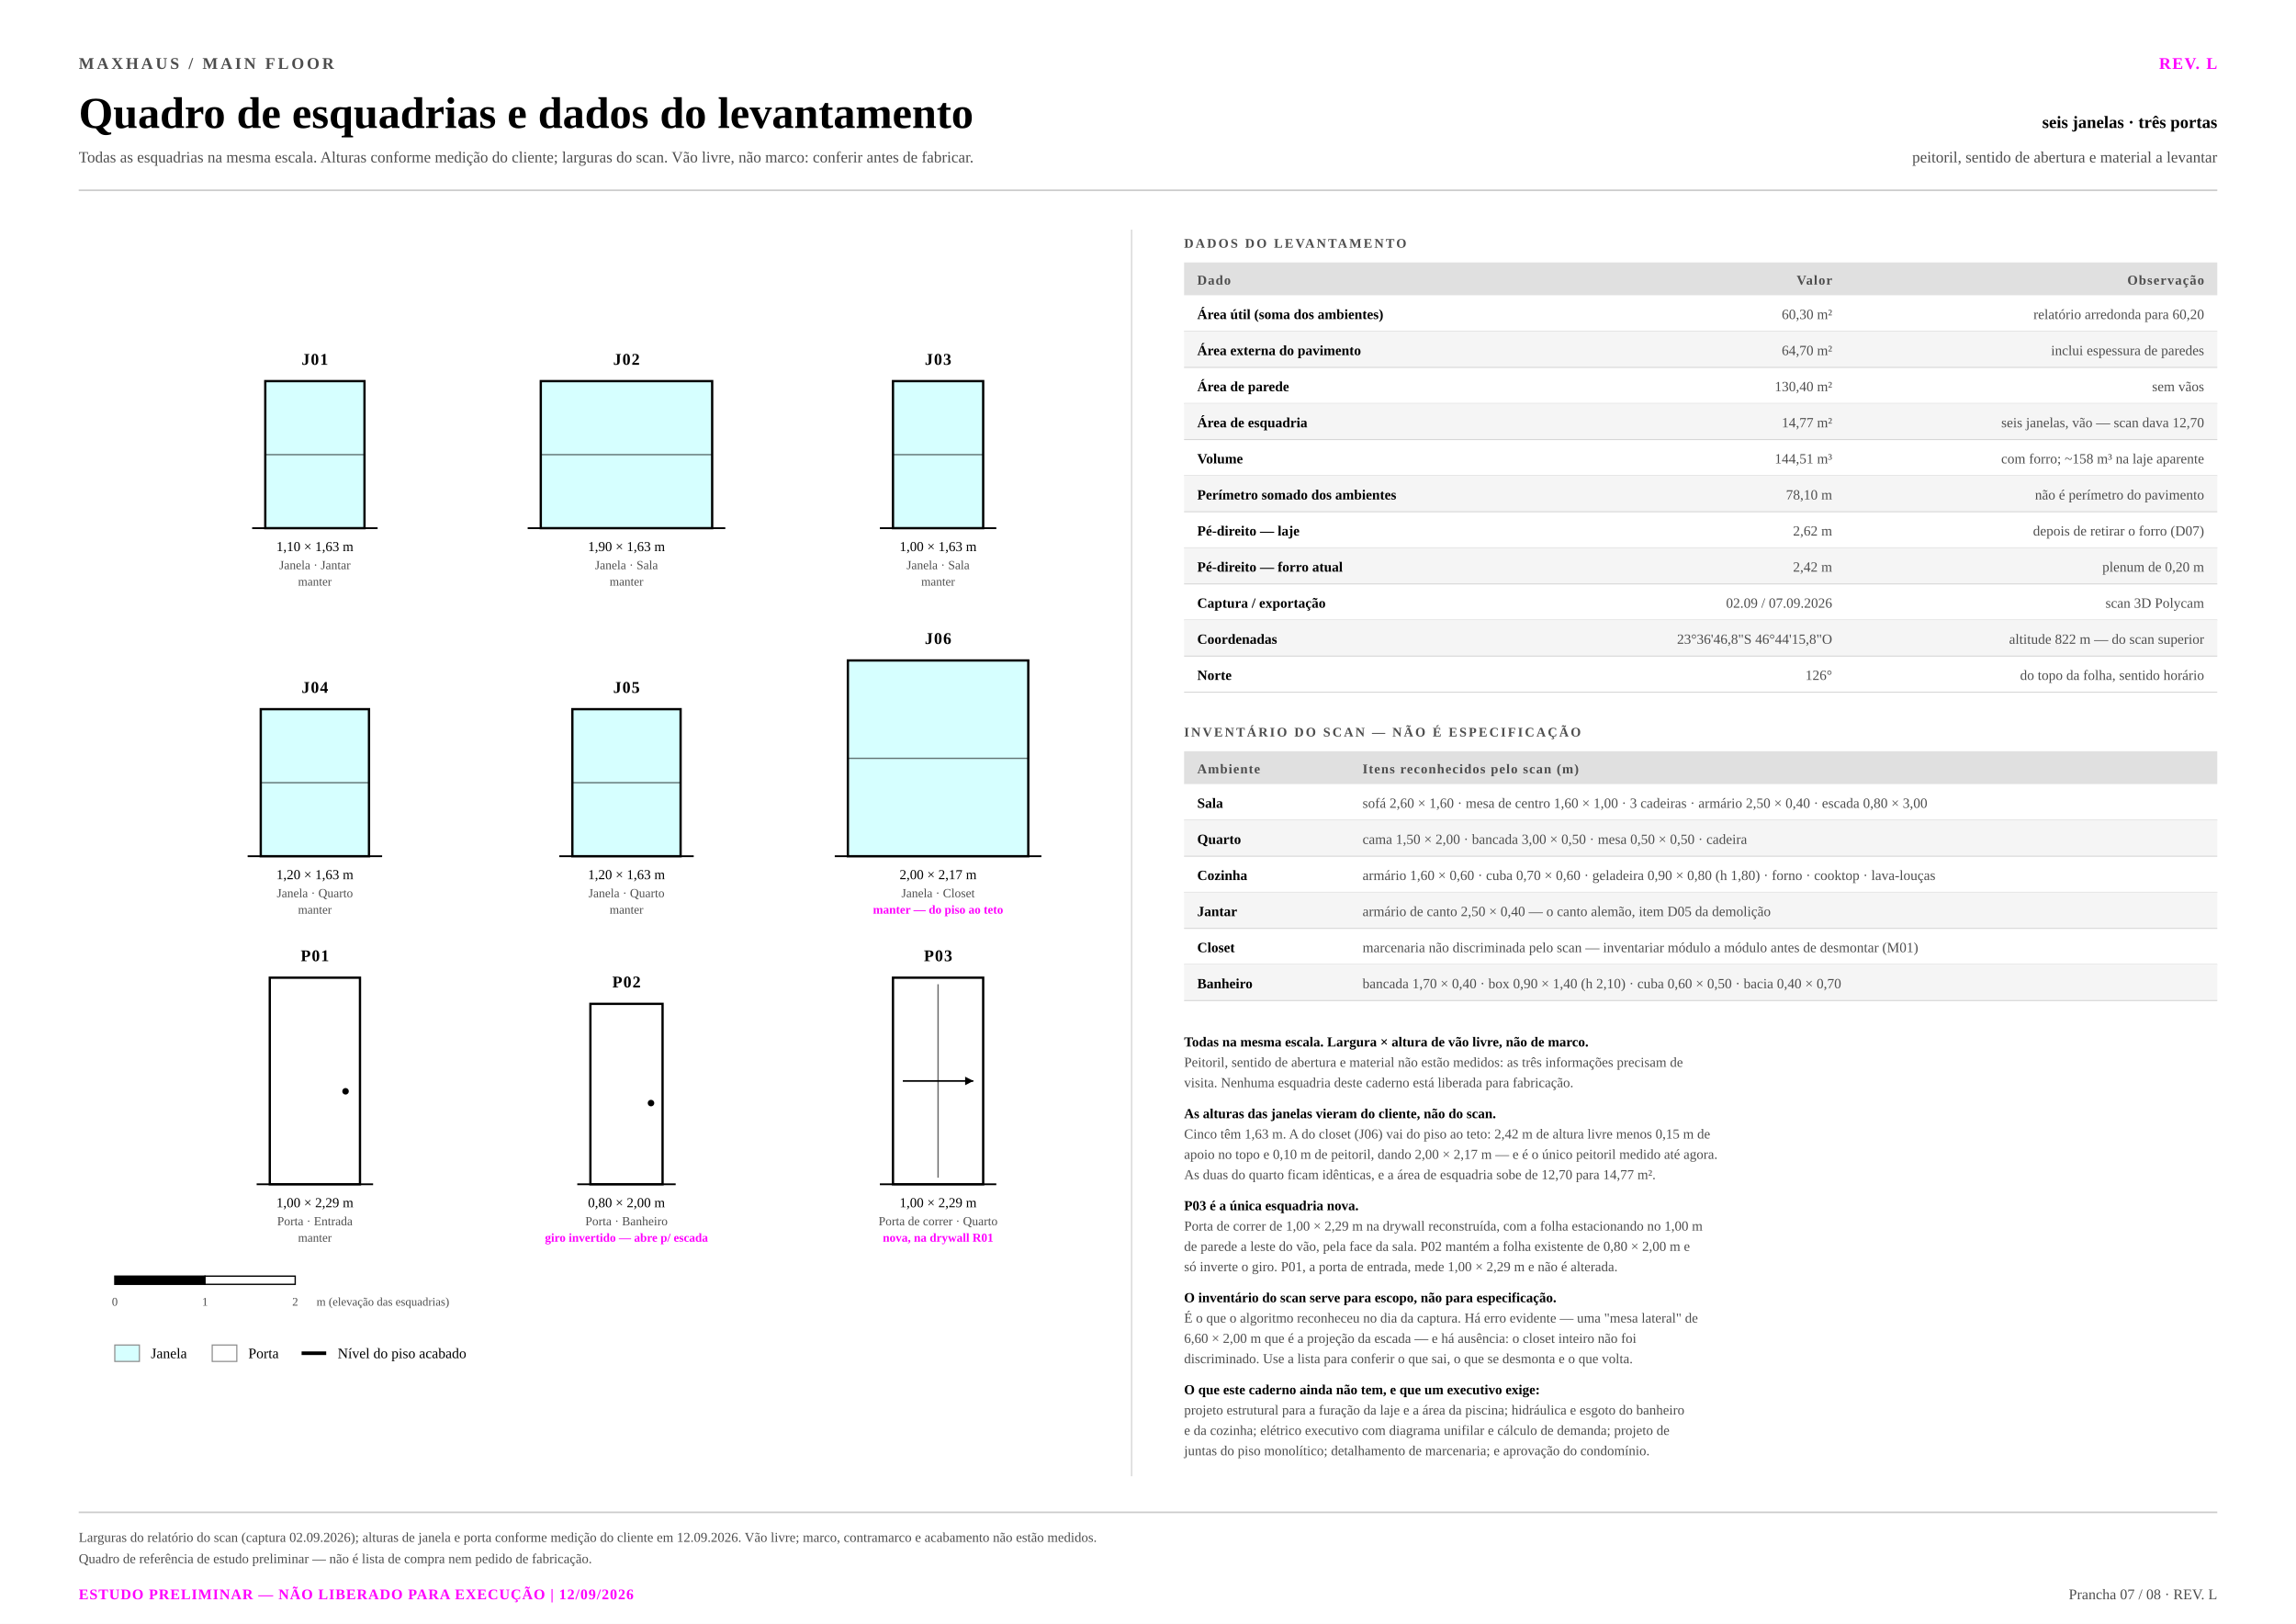
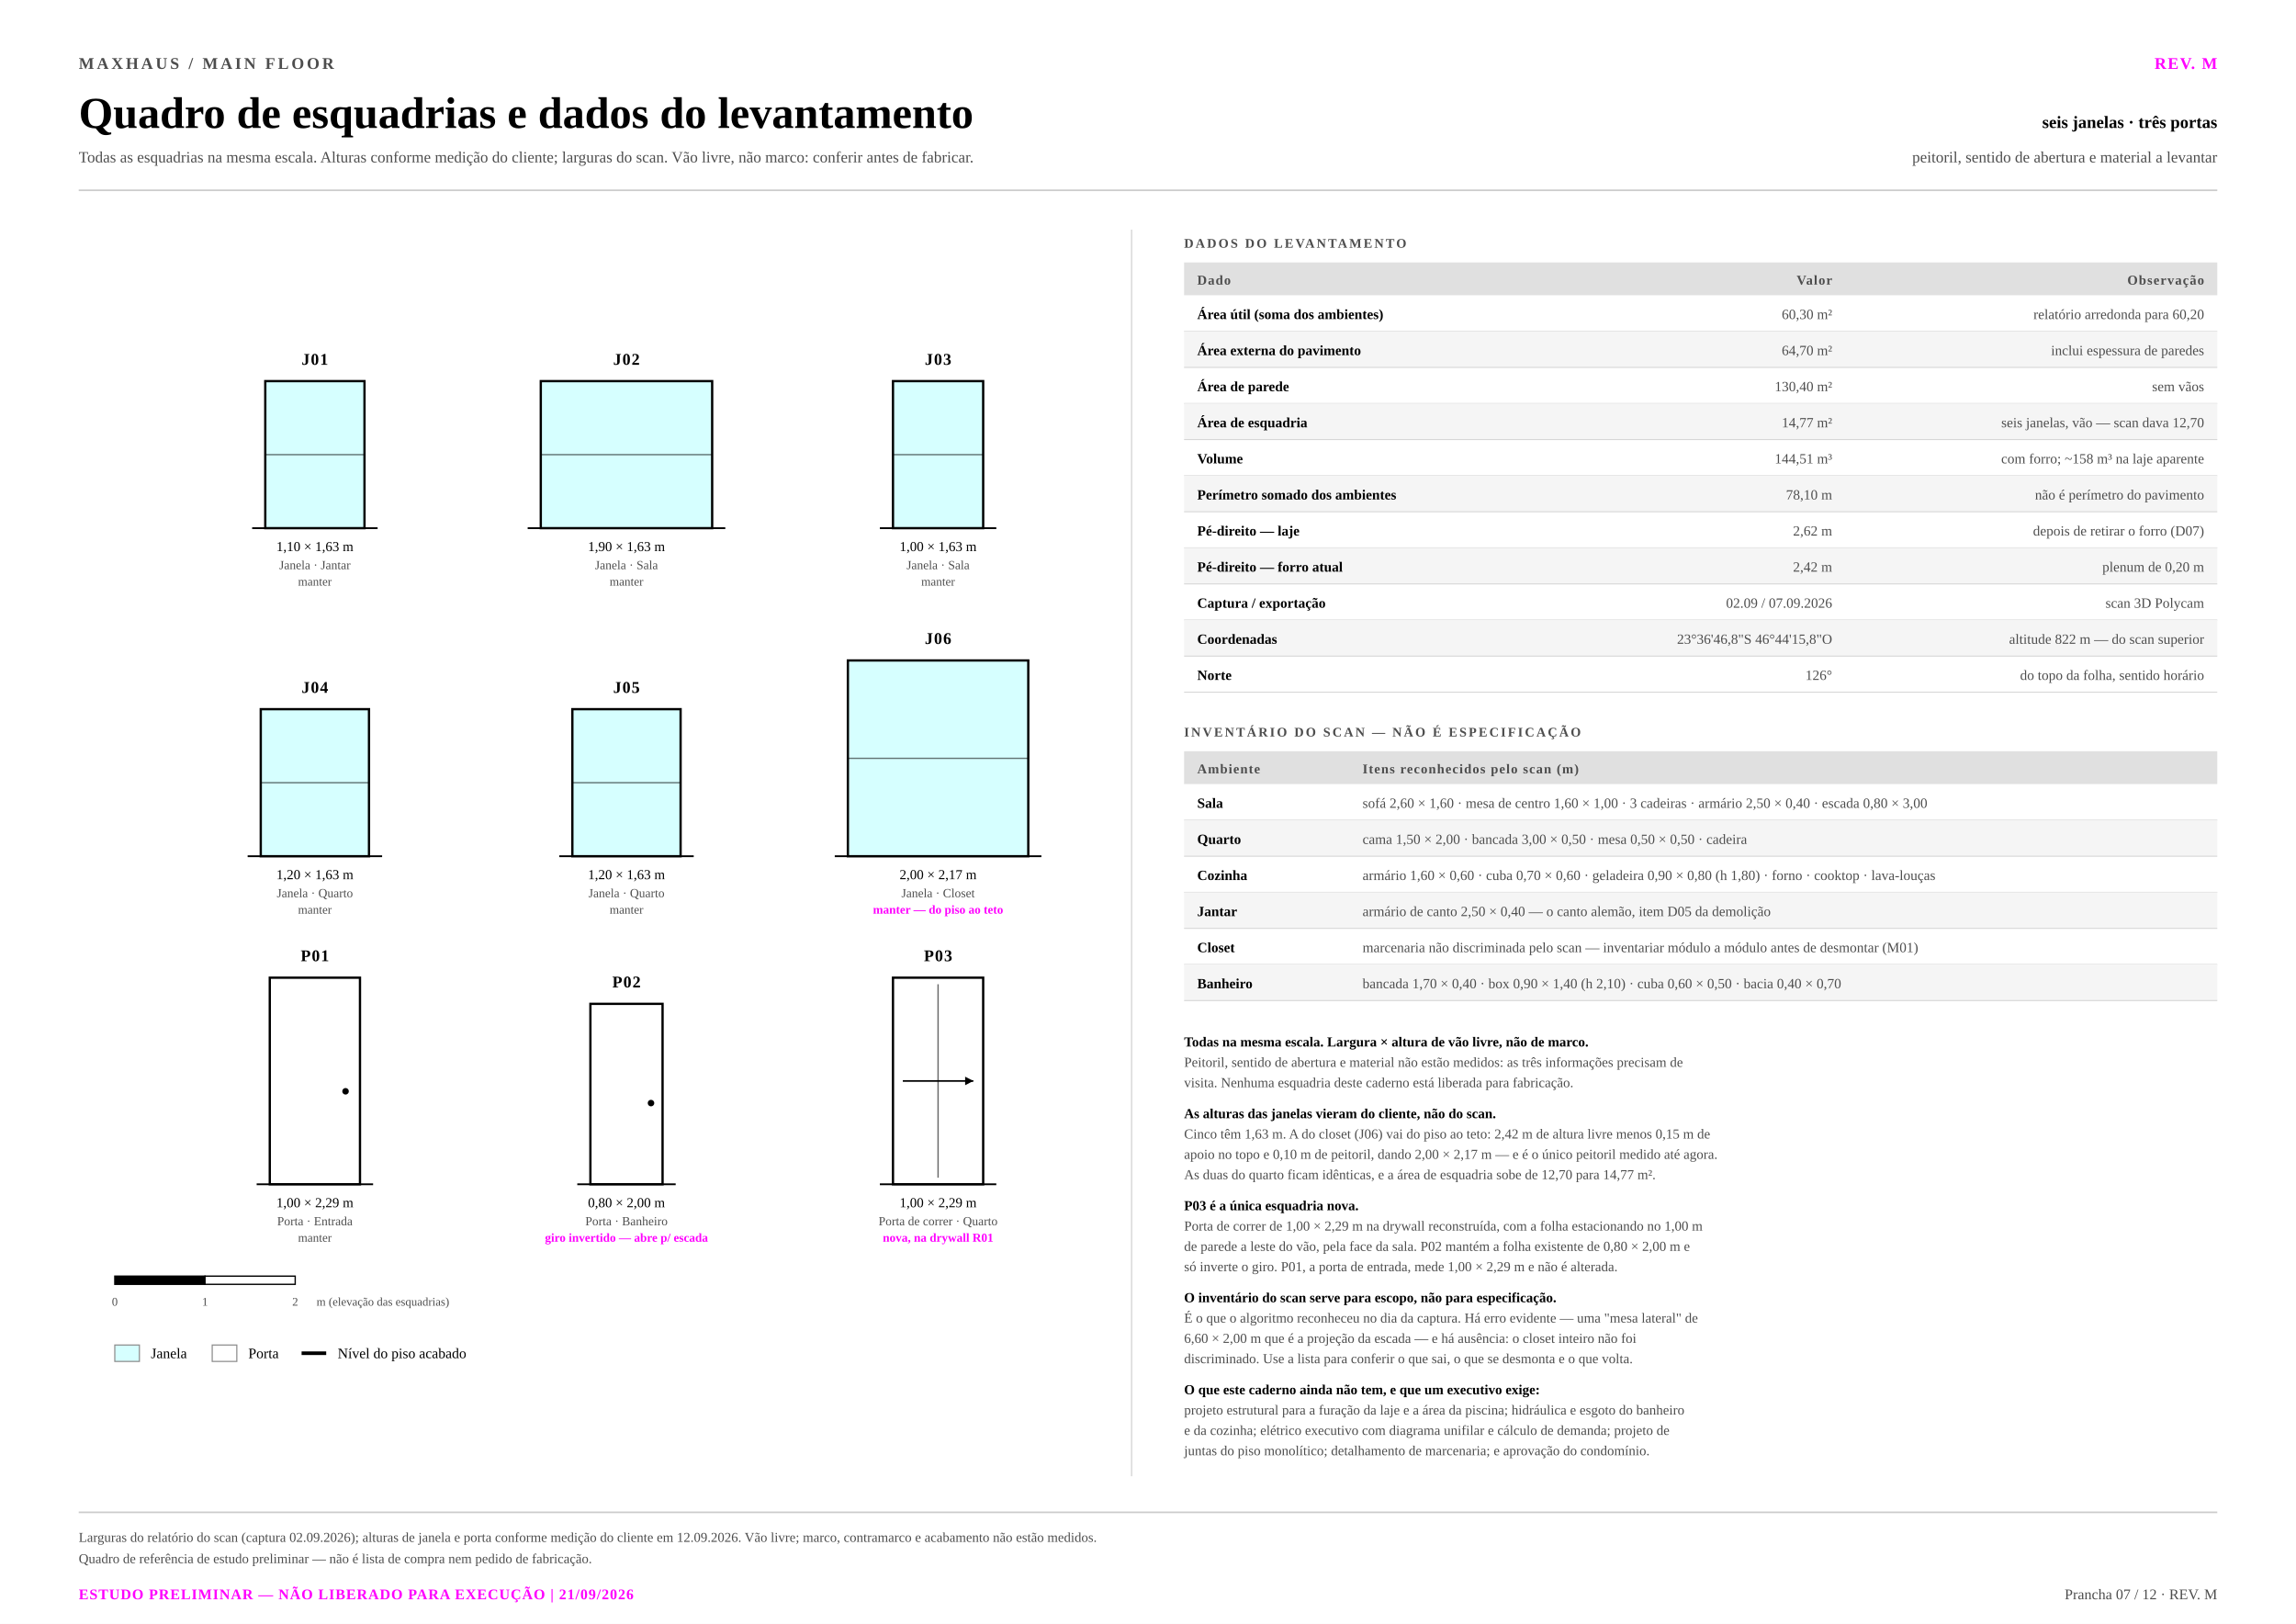
<svg xmlns="http://www.w3.org/2000/svg" viewBox="0 0 1400 990" width="1400" height="990">
  <rect x="0.00" y="0.00" width="1400.00" height="990.00" fill="#ffffff" />
  <text x="48.0" y="42.0" font-family="'Tiempos Text', 'Source Serif 4', Georgia, 'Times New Roman', Times, serif" font-size="10.0" fill="#4d4d4d" font-weight="bold" text-anchor="start" letter-spacing="1.60">MAXHAUS / MAIN FLOOR</text>
  <text x="48.0" y="78.0" font-family="'Tiempos Text', 'Source Serif 4', Georgia, 'Times New Roman', Times, serif" font-size="27.0" fill="#000000" font-weight="bold" text-anchor="start">Quadro de esquadrias e dados do levantamento</text>
  <text x="48.0" y="99.0" font-family="'Tiempos Text', 'Source Serif 4', Georgia, 'Times New Roman', Times, serif" font-size="9.6" fill="#4d4d4d" font-weight="normal" text-anchor="start">Todas as esquadrias na mesma escala. Alturas conforme medição do cliente; larguras do scan. Vão livre, não marco: conferir antes de fabricar.</text>
-   <text x="1352.0" y="42.0" font-family="'Tiempos Text', 'Source Serif 4', Georgia, 'Times New Roman', Times, serif" font-size="10.0" fill="#ff00ff" font-weight="bold" text-anchor="end" letter-spacing="0.80">REV. L</text>
+   <text x="1352.0" y="42.0" font-family="'Tiempos Text', 'Source Serif 4', Georgia, 'Times New Roman', Times, serif" font-size="10.0" fill="#ff00ff" font-weight="bold" text-anchor="end" letter-spacing="0.80">REV. M</text>
  <text x="1352.0" y="78.0" font-family="'Tiempos Text', 'Source Serif 4', Georgia, 'Times New Roman', Times, serif" font-size="10.5" fill="#000000" font-weight="bold" text-anchor="end">seis janelas · três portas</text>
  <text x="1352.0" y="99.0" font-family="'Tiempos Text', 'Source Serif 4', Georgia, 'Times New Roman', Times, serif" font-size="9.6" fill="#4d4d4d" font-weight="normal" text-anchor="end">peitoril, sentido de abertura e material a levantar</text>
  <line x1="48.00" y1="116.00" x2="1352.00" y2="116.00" stroke="#cccccc" stroke-width="1.00" />
  <rect x="161.75" y="232.35" width="60.50" height="89.65" fill="#d6ffff" stroke="#000000" stroke-width="1.40" />
  <line x1="161.75" y1="277.18" x2="222.25" y2="277.18" stroke="#000000" stroke-width="0.80" opacity="0.55" />
  <line x1="153.75" y1="322.00" x2="230.25" y2="322.00" stroke="#000000" stroke-width="1.10" />
  <text x="192.0" y="222.4" font-family="'Tiempos Text', 'Source Serif 4', Georgia, 'Times New Roman', Times, serif" font-size="10.0" fill="#000000" font-weight="bold" text-anchor="middle" letter-spacing="0.60">J01</text>
  <text x="192.0" y="336.0" font-family="'Tiempos Text', 'Source Serif 4', Georgia, 'Times New Roman', Times, serif" font-size="8.4" fill="#000000" font-weight="normal" text-anchor="middle">1,10 × 1,63 m</text>
  <text x="192.0" y="347.0" font-family="'Tiempos Text', 'Source Serif 4', Georgia, 'Times New Roman', Times, serif" font-size="7.6" fill="#4d4d4d" font-weight="normal" text-anchor="middle">Janela · Jantar</text>
  <text x="192.0" y="357.0" font-family="'Tiempos Text', 'Source Serif 4', Georgia, 'Times New Roman', Times, serif" font-size="7.4" fill="#4d4d4d" font-weight="normal" text-anchor="middle">manter</text>
  <rect x="329.75" y="232.35" width="104.50" height="89.65" fill="#d6ffff" stroke="#000000" stroke-width="1.40" />
  <line x1="329.75" y1="277.18" x2="434.25" y2="277.18" stroke="#000000" stroke-width="0.80" opacity="0.55" />
  <line x1="321.75" y1="322.00" x2="442.25" y2="322.00" stroke="#000000" stroke-width="1.10" />
  <text x="382.0" y="222.4" font-family="'Tiempos Text', 'Source Serif 4', Georgia, 'Times New Roman', Times, serif" font-size="10.0" fill="#000000" font-weight="bold" text-anchor="middle" letter-spacing="0.60">J02</text>
  <text x="382.0" y="336.0" font-family="'Tiempos Text', 'Source Serif 4', Georgia, 'Times New Roman', Times, serif" font-size="8.4" fill="#000000" font-weight="normal" text-anchor="middle">1,90 × 1,63 m</text>
  <text x="382.0" y="347.0" font-family="'Tiempos Text', 'Source Serif 4', Georgia, 'Times New Roman', Times, serif" font-size="7.6" fill="#4d4d4d" font-weight="normal" text-anchor="middle">Janela · Sala</text>
  <text x="382.0" y="357.0" font-family="'Tiempos Text', 'Source Serif 4', Georgia, 'Times New Roman', Times, serif" font-size="7.4" fill="#4d4d4d" font-weight="normal" text-anchor="middle">manter</text>
  <rect x="544.50" y="232.35" width="55.00" height="89.65" fill="#d6ffff" stroke="#000000" stroke-width="1.40" />
  <line x1="544.50" y1="277.18" x2="599.50" y2="277.18" stroke="#000000" stroke-width="0.80" opacity="0.55" />
  <line x1="536.50" y1="322.00" x2="607.50" y2="322.00" stroke="#000000" stroke-width="1.10" />
  <text x="572.0" y="222.4" font-family="'Tiempos Text', 'Source Serif 4', Georgia, 'Times New Roman', Times, serif" font-size="10.0" fill="#000000" font-weight="bold" text-anchor="middle" letter-spacing="0.60">J03</text>
  <text x="572.0" y="336.0" font-family="'Tiempos Text', 'Source Serif 4', Georgia, 'Times New Roman', Times, serif" font-size="8.4" fill="#000000" font-weight="normal" text-anchor="middle">1,00 × 1,63 m</text>
  <text x="572.0" y="347.0" font-family="'Tiempos Text', 'Source Serif 4', Georgia, 'Times New Roman', Times, serif" font-size="7.6" fill="#4d4d4d" font-weight="normal" text-anchor="middle">Janela · Sala</text>
  <text x="572.0" y="357.0" font-family="'Tiempos Text', 'Source Serif 4', Georgia, 'Times New Roman', Times, serif" font-size="7.4" fill="#4d4d4d" font-weight="normal" text-anchor="middle">manter</text>
  <rect x="159.00" y="432.35" width="66.00" height="89.65" fill="#d6ffff" stroke="#000000" stroke-width="1.40" />
  <line x1="159.00" y1="477.18" x2="225.00" y2="477.18" stroke="#000000" stroke-width="0.80" opacity="0.55" />
  <line x1="151.00" y1="522.00" x2="233.00" y2="522.00" stroke="#000000" stroke-width="1.10" />
  <text x="192.0" y="422.4" font-family="'Tiempos Text', 'Source Serif 4', Georgia, 'Times New Roman', Times, serif" font-size="10.0" fill="#000000" font-weight="bold" text-anchor="middle" letter-spacing="0.60">J04</text>
  <text x="192.0" y="536.0" font-family="'Tiempos Text', 'Source Serif 4', Georgia, 'Times New Roman', Times, serif" font-size="8.4" fill="#000000" font-weight="normal" text-anchor="middle">1,20 × 1,63 m</text>
  <text x="192.0" y="547.0" font-family="'Tiempos Text', 'Source Serif 4', Georgia, 'Times New Roman', Times, serif" font-size="7.6" fill="#4d4d4d" font-weight="normal" text-anchor="middle">Janela · Quarto</text>
  <text x="192.0" y="557.0" font-family="'Tiempos Text', 'Source Serif 4', Georgia, 'Times New Roman', Times, serif" font-size="7.4" fill="#4d4d4d" font-weight="normal" text-anchor="middle">manter</text>
  <rect x="349.00" y="432.35" width="66.00" height="89.65" fill="#d6ffff" stroke="#000000" stroke-width="1.40" />
  <line x1="349.00" y1="477.18" x2="415.00" y2="477.18" stroke="#000000" stroke-width="0.80" opacity="0.55" />
  <line x1="341.00" y1="522.00" x2="423.00" y2="522.00" stroke="#000000" stroke-width="1.10" />
  <text x="382.0" y="422.4" font-family="'Tiempos Text', 'Source Serif 4', Georgia, 'Times New Roman', Times, serif" font-size="10.0" fill="#000000" font-weight="bold" text-anchor="middle" letter-spacing="0.60">J05</text>
  <text x="382.0" y="536.0" font-family="'Tiempos Text', 'Source Serif 4', Georgia, 'Times New Roman', Times, serif" font-size="8.4" fill="#000000" font-weight="normal" text-anchor="middle">1,20 × 1,63 m</text>
  <text x="382.0" y="547.0" font-family="'Tiempos Text', 'Source Serif 4', Georgia, 'Times New Roman', Times, serif" font-size="7.6" fill="#4d4d4d" font-weight="normal" text-anchor="middle">Janela · Quarto</text>
  <text x="382.0" y="557.0" font-family="'Tiempos Text', 'Source Serif 4', Georgia, 'Times New Roman', Times, serif" font-size="7.4" fill="#4d4d4d" font-weight="normal" text-anchor="middle">manter</text>
  <rect x="517.00" y="402.65" width="110.00" height="119.35" fill="#d6ffff" stroke="#000000" stroke-width="1.40" />
  <line x1="517.00" y1="462.32" x2="627.00" y2="462.32" stroke="#000000" stroke-width="0.80" opacity="0.55" />
  <line x1="509.00" y1="522.00" x2="635.00" y2="522.00" stroke="#000000" stroke-width="1.10" />
  <text x="572.0" y="392.6" font-family="'Tiempos Text', 'Source Serif 4', Georgia, 'Times New Roman', Times, serif" font-size="10.0" fill="#000000" font-weight="bold" text-anchor="middle" letter-spacing="0.60">J06</text>
  <text x="572.0" y="536.0" font-family="'Tiempos Text', 'Source Serif 4', Georgia, 'Times New Roman', Times, serif" font-size="8.4" fill="#000000" font-weight="normal" text-anchor="middle">2,00 × 2,17 m</text>
  <text x="572.0" y="547.0" font-family="'Tiempos Text', 'Source Serif 4', Georgia, 'Times New Roman', Times, serif" font-size="7.6" fill="#4d4d4d" font-weight="normal" text-anchor="middle">Janela · Closet</text>
  <text x="572.0" y="557.0" font-family="'Tiempos Text', 'Source Serif 4', Georgia, 'Times New Roman', Times, serif" font-size="7.4" fill="#ff00ff" font-weight="bold" text-anchor="middle">manter — do piso ao teto</text>
  <rect x="164.50" y="596.05" width="55.00" height="125.95" fill="#ffffff" stroke="#000000" stroke-width="1.40" />
  <line x1="209.60" y1="665.32" x2="209.60" y2="665.32" stroke="#000000" stroke-width="1.00" />
  <circle cx="210.70" cy="665.32" r="2.00" fill="#000000" />
  <line x1="156.50" y1="722.00" x2="227.50" y2="722.00" stroke="#000000" stroke-width="1.10" />
  <text x="192.0" y="586.0" font-family="'Tiempos Text', 'Source Serif 4', Georgia, 'Times New Roman', Times, serif" font-size="10.0" fill="#000000" font-weight="bold" text-anchor="middle" letter-spacing="0.60">P01</text>
  <text x="192.0" y="736.0" font-family="'Tiempos Text', 'Source Serif 4', Georgia, 'Times New Roman', Times, serif" font-size="8.4" fill="#000000" font-weight="normal" text-anchor="middle">1,00 × 2,29 m</text>
  <text x="192.0" y="747.0" font-family="'Tiempos Text', 'Source Serif 4', Georgia, 'Times New Roman', Times, serif" font-size="7.6" fill="#4d4d4d" font-weight="normal" text-anchor="middle">Porta · Entrada</text>
  <text x="192.0" y="757.0" font-family="'Tiempos Text', 'Source Serif 4', Georgia, 'Times New Roman', Times, serif" font-size="7.4" fill="#4d4d4d" font-weight="normal" text-anchor="middle">manter</text>
  <rect x="360.00" y="612.00" width="44.00" height="110.00" fill="#ffffff" stroke="#000000" stroke-width="1.40" />
  <line x1="396.08" y1="672.50" x2="396.08" y2="672.50" stroke="#000000" stroke-width="1.00" />
  <circle cx="396.96" cy="672.50" r="2.00" fill="#000000" />
  <line x1="352.00" y1="722.00" x2="412.00" y2="722.00" stroke="#000000" stroke-width="1.10" />
  <text x="382.0" y="602.0" font-family="'Tiempos Text', 'Source Serif 4', Georgia, 'Times New Roman', Times, serif" font-size="10.0" fill="#000000" font-weight="bold" text-anchor="middle" letter-spacing="0.60">P02</text>
  <text x="382.0" y="736.0" font-family="'Tiempos Text', 'Source Serif 4', Georgia, 'Times New Roman', Times, serif" font-size="8.4" fill="#000000" font-weight="normal" text-anchor="middle">0,80 × 2,00 m</text>
  <text x="382.0" y="747.0" font-family="'Tiempos Text', 'Source Serif 4', Georgia, 'Times New Roman', Times, serif" font-size="7.6" fill="#4d4d4d" font-weight="normal" text-anchor="middle">Porta · Banheiro</text>
  <text x="382.0" y="757.0" font-family="'Tiempos Text', 'Source Serif 4', Georgia, 'Times New Roman', Times, serif" font-size="7.4" fill="#ff00ff" font-weight="bold" text-anchor="middle">giro invertido — abre p/ escada</text>
  <rect x="544.50" y="596.05" width="55.00" height="125.95" fill="#ffffff" stroke="#000000" stroke-width="1.40" />
  <line x1="572.00" y1="600.05" x2="572.00" y2="718.00" stroke="#000000" stroke-width="0.80" opacity="0.60" />
  <line x1="550.50" y1="659.02" x2="593.50" y2="659.02" stroke="#000000" stroke-width="1.00" />
  <path d="M 593.5 659.0 L 588.5 656.4 L 588.5 661.6 Z" fill="#000000" />
  <line x1="536.50" y1="722.00" x2="607.50" y2="722.00" stroke="#000000" stroke-width="1.10" />
  <text x="572.0" y="586.0" font-family="'Tiempos Text', 'Source Serif 4', Georgia, 'Times New Roman', Times, serif" font-size="10.0" fill="#000000" font-weight="bold" text-anchor="middle" letter-spacing="0.60">P03</text>
  <text x="572.0" y="736.0" font-family="'Tiempos Text', 'Source Serif 4', Georgia, 'Times New Roman', Times, serif" font-size="8.4" fill="#000000" font-weight="normal" text-anchor="middle">1,00 × 2,29 m</text>
  <text x="572.0" y="747.0" font-family="'Tiempos Text', 'Source Serif 4', Georgia, 'Times New Roman', Times, serif" font-size="7.6" fill="#4d4d4d" font-weight="normal" text-anchor="middle">Porta de correr · Quarto</text>
  <text x="572.0" y="757.0" font-family="'Tiempos Text', 'Source Serif 4', Georgia, 'Times New Roman', Times, serif" font-size="7.4" fill="#ff00ff" font-weight="bold" text-anchor="middle">nova, na drywall R01</text>
  <rect x="70.00" y="778.00" width="55.00" height="5.00" fill="#000000" stroke="#000000" stroke-width="0.80" />
  <rect x="125.00" y="778.00" width="55.00" height="5.00" fill="#ffffff" stroke="#000000" stroke-width="0.80" />
  <text x="70.0" y="796.0" font-family="'Tiempos Text', 'Source Serif 4', Georgia, 'Times New Roman', Times, serif" font-size="7.2" fill="#4d4d4d" font-weight="normal" text-anchor="middle">0</text>
  <text x="125.0" y="796.0" font-family="'Tiempos Text', 'Source Serif 4', Georgia, 'Times New Roman', Times, serif" font-size="7.2" fill="#4d4d4d" font-weight="normal" text-anchor="middle">1</text>
  <text x="180.0" y="796.0" font-family="'Tiempos Text', 'Source Serif 4', Georgia, 'Times New Roman', Times, serif" font-size="7.2" fill="#4d4d4d" font-weight="normal" text-anchor="middle">2</text>
  <text x="193.0" y="796.0" font-family="'Tiempos Text', 'Source Serif 4', Georgia, 'Times New Roman', Times, serif" font-size="7.2" fill="#4d4d4d" font-weight="normal" text-anchor="start">m   (elevação das esquadrias)</text>
  <rect x="70.00" y="820.00" width="15.00" height="10.00" fill="#d6ffff" stroke="#8c8c8c" stroke-width="0.70" />
  <text x="92.0" y="828.0" font-family="'Tiempos Text', 'Source Serif 4', Georgia, 'Times New Roman', Times, serif" font-size="8.8" fill="#000000" font-weight="normal" text-anchor="start">Janela</text>
  <rect x="129.40" y="820.00" width="15.00" height="10.00" fill="#ffffff" stroke="#8c8c8c" stroke-width="0.70" />
  <text x="151.4" y="828.0" font-family="'Tiempos Text', 'Source Serif 4', Georgia, 'Times New Roman', Times, serif" font-size="8.8" fill="#000000" font-weight="normal" text-anchor="start">Porta</text>
  <line x1="183.90" y1="825.00" x2="198.90" y2="825.00" stroke="#000000" stroke-width="2.20" />
  <text x="205.9" y="828.0" font-family="'Tiempos Text', 'Source Serif 4', Georgia, 'Times New Roman', Times, serif" font-size="8.8" fill="#000000" font-weight="normal" text-anchor="start">Nível do piso acabado</text>
  <line x1="690.00" y1="140.00" x2="690.00" y2="900.00" stroke="#cccccc" stroke-width="0.80" opacity="0.80" />
  <text x="722.0" y="151.0" font-family="'Tiempos Text', 'Source Serif 4', Georgia, 'Times New Roman', Times, serif" font-size="8.0" fill="#4d4d4d" font-weight="bold" text-anchor="start" letter-spacing="1.20">DADOS DO LEVANTAMENTO</text>
  <rect x="722.00" y="160.00" width="630.00" height="20.00" fill="#e0e0e0" />
  <text x="730.0" y="173.5" font-family="'Tiempos Text', 'Source Serif 4', Georgia, 'Times New Roman', Times, serif" font-size="8.2" fill="#4d4d4d" font-weight="bold" text-anchor="start" letter-spacing="0.60">Dado</text>
  <text x="1117.2" y="173.5" font-family="'Tiempos Text', 'Source Serif 4', Georgia, 'Times New Roman', Times, serif" font-size="8.2" fill="#4d4d4d" font-weight="bold" text-anchor="end" letter-spacing="0.60">Valor</text>
  <text x="1344.0" y="173.5" font-family="'Tiempos Text', 'Source Serif 4', Georgia, 'Times New Roman', Times, serif" font-size="8.2" fill="#4d4d4d" font-weight="bold" text-anchor="end" letter-spacing="0.60">Observação</text>
  <text x="730.0" y="194.5" font-family="'Tiempos Text', 'Source Serif 4', Georgia, 'Times New Roman', Times, serif" font-size="8.6" fill="#000000" font-weight="bold" text-anchor="start">Área útil (soma dos ambientes)</text>
  <text x="1117.2" y="194.5" font-family="'Tiempos Text', 'Source Serif 4', Georgia, 'Times New Roman', Times, serif" font-size="8.6" fill="#4d4d4d" font-weight="normal" text-anchor="end">60,30 m²</text>
  <text x="1344.0" y="194.5" font-family="'Tiempos Text', 'Source Serif 4', Georgia, 'Times New Roman', Times, serif" font-size="8.6" fill="#4d4d4d" font-weight="normal" text-anchor="end">relatório arredonda para 60,20</text>
  <line x1="722.00" y1="202.00" x2="1352.00" y2="202.00" stroke="#cccccc" stroke-width="0.60" opacity="0.80" />
  <rect x="722.00" y="202.00" width="630.00" height="22.00" fill="#f5f5f5" />
  <text x="730.0" y="216.5" font-family="'Tiempos Text', 'Source Serif 4', Georgia, 'Times New Roman', Times, serif" font-size="8.6" fill="#000000" font-weight="bold" text-anchor="start">Área externa do pavimento</text>
  <text x="1117.2" y="216.5" font-family="'Tiempos Text', 'Source Serif 4', Georgia, 'Times New Roman', Times, serif" font-size="8.6" fill="#4d4d4d" font-weight="normal" text-anchor="end">64,70 m²</text>
  <text x="1344.0" y="216.5" font-family="'Tiempos Text', 'Source Serif 4', Georgia, 'Times New Roman', Times, serif" font-size="8.6" fill="#4d4d4d" font-weight="normal" text-anchor="end">inclui espessura de paredes</text>
  <line x1="722.00" y1="224.00" x2="1352.00" y2="224.00" stroke="#cccccc" stroke-width="0.60" opacity="0.80" />
  <text x="730.0" y="238.5" font-family="'Tiempos Text', 'Source Serif 4', Georgia, 'Times New Roman', Times, serif" font-size="8.6" fill="#000000" font-weight="bold" text-anchor="start">Área de parede</text>
  <text x="1117.2" y="238.5" font-family="'Tiempos Text', 'Source Serif 4', Georgia, 'Times New Roman', Times, serif" font-size="8.6" fill="#4d4d4d" font-weight="normal" text-anchor="end">130,40 m²</text>
  <text x="1344.0" y="238.5" font-family="'Tiempos Text', 'Source Serif 4', Georgia, 'Times New Roman', Times, serif" font-size="8.6" fill="#4d4d4d" font-weight="normal" text-anchor="end">sem vãos</text>
  <line x1="722.00" y1="246.00" x2="1352.00" y2="246.00" stroke="#cccccc" stroke-width="0.60" opacity="0.80" />
  <rect x="722.00" y="246.00" width="630.00" height="22.00" fill="#f5f5f5" />
  <text x="730.0" y="260.5" font-family="'Tiempos Text', 'Source Serif 4', Georgia, 'Times New Roman', Times, serif" font-size="8.6" fill="#000000" font-weight="bold" text-anchor="start">Área de esquadria</text>
  <text x="1117.2" y="260.5" font-family="'Tiempos Text', 'Source Serif 4', Georgia, 'Times New Roman', Times, serif" font-size="8.6" fill="#4d4d4d" font-weight="normal" text-anchor="end">14,77 m²</text>
  <text x="1344.0" y="260.5" font-family="'Tiempos Text', 'Source Serif 4', Georgia, 'Times New Roman', Times, serif" font-size="8.6" fill="#4d4d4d" font-weight="normal" text-anchor="end">seis janelas, vão — scan dava 12,70</text>
  <line x1="722.00" y1="268.00" x2="1352.00" y2="268.00" stroke="#cccccc" stroke-width="0.60" opacity="0.80" />
  <text x="730.0" y="282.5" font-family="'Tiempos Text', 'Source Serif 4', Georgia, 'Times New Roman', Times, serif" font-size="8.6" fill="#000000" font-weight="bold" text-anchor="start">Volume</text>
  <text x="1117.2" y="282.5" font-family="'Tiempos Text', 'Source Serif 4', Georgia, 'Times New Roman', Times, serif" font-size="8.6" fill="#4d4d4d" font-weight="normal" text-anchor="end">144,51 m³</text>
  <text x="1344.0" y="282.5" font-family="'Tiempos Text', 'Source Serif 4', Georgia, 'Times New Roman', Times, serif" font-size="8.6" fill="#4d4d4d" font-weight="normal" text-anchor="end">com forro; ~158 m³ na laje aparente</text>
  <line x1="722.00" y1="290.00" x2="1352.00" y2="290.00" stroke="#cccccc" stroke-width="0.60" opacity="0.80" />
  <rect x="722.00" y="290.00" width="630.00" height="22.00" fill="#f5f5f5" />
  <text x="730.0" y="304.5" font-family="'Tiempos Text', 'Source Serif 4', Georgia, 'Times New Roman', Times, serif" font-size="8.6" fill="#000000" font-weight="bold" text-anchor="start">Perímetro somado dos ambientes</text>
  <text x="1117.2" y="304.5" font-family="'Tiempos Text', 'Source Serif 4', Georgia, 'Times New Roman', Times, serif" font-size="8.6" fill="#4d4d4d" font-weight="normal" text-anchor="end">78,10 m</text>
  <text x="1344.0" y="304.5" font-family="'Tiempos Text', 'Source Serif 4', Georgia, 'Times New Roman', Times, serif" font-size="8.6" fill="#4d4d4d" font-weight="normal" text-anchor="end">não é perímetro do pavimento</text>
  <line x1="722.00" y1="312.00" x2="1352.00" y2="312.00" stroke="#cccccc" stroke-width="0.60" opacity="0.80" />
  <text x="730.0" y="326.5" font-family="'Tiempos Text', 'Source Serif 4', Georgia, 'Times New Roman', Times, serif" font-size="8.6" fill="#000000" font-weight="bold" text-anchor="start">Pé-direito — laje</text>
  <text x="1117.2" y="326.5" font-family="'Tiempos Text', 'Source Serif 4', Georgia, 'Times New Roman', Times, serif" font-size="8.6" fill="#4d4d4d" font-weight="normal" text-anchor="end">2,62 m</text>
  <text x="1344.0" y="326.5" font-family="'Tiempos Text', 'Source Serif 4', Georgia, 'Times New Roman', Times, serif" font-size="8.6" fill="#4d4d4d" font-weight="normal" text-anchor="end">depois de retirar o forro (D07)</text>
  <line x1="722.00" y1="334.00" x2="1352.00" y2="334.00" stroke="#cccccc" stroke-width="0.60" opacity="0.80" />
  <rect x="722.00" y="334.00" width="630.00" height="22.00" fill="#f5f5f5" />
  <text x="730.0" y="348.5" font-family="'Tiempos Text', 'Source Serif 4', Georgia, 'Times New Roman', Times, serif" font-size="8.6" fill="#000000" font-weight="bold" text-anchor="start">Pé-direito — forro atual</text>
  <text x="1117.2" y="348.5" font-family="'Tiempos Text', 'Source Serif 4', Georgia, 'Times New Roman', Times, serif" font-size="8.6" fill="#4d4d4d" font-weight="normal" text-anchor="end">2,42 m</text>
  <text x="1344.0" y="348.5" font-family="'Tiempos Text', 'Source Serif 4', Georgia, 'Times New Roman', Times, serif" font-size="8.6" fill="#4d4d4d" font-weight="normal" text-anchor="end">plenum de 0,20 m</text>
  <line x1="722.00" y1="356.00" x2="1352.00" y2="356.00" stroke="#cccccc" stroke-width="0.60" opacity="0.80" />
  <text x="730.0" y="370.5" font-family="'Tiempos Text', 'Source Serif 4', Georgia, 'Times New Roman', Times, serif" font-size="8.6" fill="#000000" font-weight="bold" text-anchor="start">Captura / exportação</text>
  <text x="1117.2" y="370.5" font-family="'Tiempos Text', 'Source Serif 4', Georgia, 'Times New Roman', Times, serif" font-size="8.6" fill="#4d4d4d" font-weight="normal" text-anchor="end">02.09 / 07.09.2026</text>
  <text x="1344.0" y="370.5" font-family="'Tiempos Text', 'Source Serif 4', Georgia, 'Times New Roman', Times, serif" font-size="8.6" fill="#4d4d4d" font-weight="normal" text-anchor="end">scan 3D Polycam</text>
  <line x1="722.00" y1="378.00" x2="1352.00" y2="378.00" stroke="#cccccc" stroke-width="0.60" opacity="0.80" />
  <rect x="722.00" y="378.00" width="630.00" height="22.00" fill="#f5f5f5" />
  <text x="730.0" y="392.5" font-family="'Tiempos Text', 'Source Serif 4', Georgia, 'Times New Roman', Times, serif" font-size="8.6" fill="#000000" font-weight="bold" text-anchor="start">Coordenadas</text>
  <text x="1117.2" y="392.5" font-family="'Tiempos Text', 'Source Serif 4', Georgia, 'Times New Roman', Times, serif" font-size="8.6" fill="#4d4d4d" font-weight="normal" text-anchor="end">23°36'46,8"S  46°44'15,8"O</text>
  <text x="1344.0" y="392.5" font-family="'Tiempos Text', 'Source Serif 4', Georgia, 'Times New Roman', Times, serif" font-size="8.6" fill="#4d4d4d" font-weight="normal" text-anchor="end">altitude 822 m — do scan superior</text>
  <line x1="722.00" y1="400.00" x2="1352.00" y2="400.00" stroke="#cccccc" stroke-width="0.60" opacity="0.80" />
  <text x="730.0" y="414.5" font-family="'Tiempos Text', 'Source Serif 4', Georgia, 'Times New Roman', Times, serif" font-size="8.6" fill="#000000" font-weight="bold" text-anchor="start">Norte</text>
  <text x="1117.2" y="414.5" font-family="'Tiempos Text', 'Source Serif 4', Georgia, 'Times New Roman', Times, serif" font-size="8.6" fill="#4d4d4d" font-weight="normal" text-anchor="end">126°</text>
  <text x="1344.0" y="414.5" font-family="'Tiempos Text', 'Source Serif 4', Georgia, 'Times New Roman', Times, serif" font-size="8.6" fill="#4d4d4d" font-weight="normal" text-anchor="end">do topo da folha, sentido horário</text>
  <line x1="722.00" y1="422.00" x2="1352.00" y2="422.00" stroke="#cccccc" stroke-width="0.60" opacity="0.80" />
  <text x="722.0" y="449.0" font-family="'Tiempos Text', 'Source Serif 4', Georgia, 'Times New Roman', Times, serif" font-size="8.0" fill="#4d4d4d" font-weight="bold" text-anchor="start" letter-spacing="1.20">INVENTÁRIO DO SCAN — NÃO É ESPECIFICAÇÃO</text>
  <rect x="722.00" y="458.00" width="630.00" height="20.00" fill="#e0e0e0" />
  <text x="730.0" y="471.5" font-family="'Tiempos Text', 'Source Serif 4', Georgia, 'Times New Roman', Times, serif" font-size="8.2" fill="#4d4d4d" font-weight="bold" text-anchor="start" letter-spacing="0.60">Ambiente</text>
  <text x="830.8" y="471.5" font-family="'Tiempos Text', 'Source Serif 4', Georgia, 'Times New Roman', Times, serif" font-size="8.2" fill="#4d4d4d" font-weight="bold" text-anchor="start" letter-spacing="0.60">Itens reconhecidos pelo scan (m)</text>
  <text x="730.0" y="492.5" font-family="'Tiempos Text', 'Source Serif 4', Georgia, 'Times New Roman', Times, serif" font-size="8.6" fill="#000000" font-weight="bold" text-anchor="start">Sala</text>
  <text x="830.8" y="492.5" font-family="'Tiempos Text', 'Source Serif 4', Georgia, 'Times New Roman', Times, serif" font-size="8.6" fill="#4d4d4d" font-weight="normal" text-anchor="start">sofá 2,60 × 1,60 · mesa de centro 1,60 × 1,00 · 3 cadeiras · armário 2,50 × 0,40 · escada 0,80 × 3,00</text>
  <line x1="722.00" y1="500.00" x2="1352.00" y2="500.00" stroke="#cccccc" stroke-width="0.60" opacity="0.80" />
  <rect x="722.00" y="500.00" width="630.00" height="22.00" fill="#f5f5f5" />
  <text x="730.0" y="514.5" font-family="'Tiempos Text', 'Source Serif 4', Georgia, 'Times New Roman', Times, serif" font-size="8.6" fill="#000000" font-weight="bold" text-anchor="start">Quarto</text>
  <text x="830.8" y="514.5" font-family="'Tiempos Text', 'Source Serif 4', Georgia, 'Times New Roman', Times, serif" font-size="8.6" fill="#4d4d4d" font-weight="normal" text-anchor="start">cama 1,50 × 2,00 · bancada 3,00 × 0,50 · mesa 0,50 × 0,50 · cadeira</text>
  <line x1="722.00" y1="522.00" x2="1352.00" y2="522.00" stroke="#cccccc" stroke-width="0.60" opacity="0.80" />
  <text x="730.0" y="536.5" font-family="'Tiempos Text', 'Source Serif 4', Georgia, 'Times New Roman', Times, serif" font-size="8.6" fill="#000000" font-weight="bold" text-anchor="start">Cozinha</text>
  <text x="830.8" y="536.5" font-family="'Tiempos Text', 'Source Serif 4', Georgia, 'Times New Roman', Times, serif" font-size="8.6" fill="#4d4d4d" font-weight="normal" text-anchor="start">armário 1,60 × 0,60 · cuba 0,70 × 0,60 · geladeira 0,90 × 0,80 (h 1,80) · forno · cooktop · lava-louças</text>
  <line x1="722.00" y1="544.00" x2="1352.00" y2="544.00" stroke="#cccccc" stroke-width="0.60" opacity="0.80" />
  <rect x="722.00" y="544.00" width="630.00" height="22.00" fill="#f5f5f5" />
  <text x="730.0" y="558.5" font-family="'Tiempos Text', 'Source Serif 4', Georgia, 'Times New Roman', Times, serif" font-size="8.6" fill="#000000" font-weight="bold" text-anchor="start">Jantar</text>
  <text x="830.8" y="558.5" font-family="'Tiempos Text', 'Source Serif 4', Georgia, 'Times New Roman', Times, serif" font-size="8.6" fill="#4d4d4d" font-weight="normal" text-anchor="start">armário de canto 2,50 × 0,40 — o canto alemão, item D05 da demolição</text>
  <line x1="722.00" y1="566.00" x2="1352.00" y2="566.00" stroke="#cccccc" stroke-width="0.60" opacity="0.80" />
  <text x="730.0" y="580.5" font-family="'Tiempos Text', 'Source Serif 4', Georgia, 'Times New Roman', Times, serif" font-size="8.6" fill="#000000" font-weight="bold" text-anchor="start">Closet</text>
  <text x="830.8" y="580.5" font-family="'Tiempos Text', 'Source Serif 4', Georgia, 'Times New Roman', Times, serif" font-size="8.6" fill="#4d4d4d" font-weight="normal" text-anchor="start">marcenaria não discriminada pelo scan — inventariar módulo a módulo antes de desmontar (M01)</text>
  <line x1="722.00" y1="588.00" x2="1352.00" y2="588.00" stroke="#cccccc" stroke-width="0.60" opacity="0.80" />
  <rect x="722.00" y="588.00" width="630.00" height="22.00" fill="#f5f5f5" />
  <text x="730.0" y="602.5" font-family="'Tiempos Text', 'Source Serif 4', Georgia, 'Times New Roman', Times, serif" font-size="8.6" fill="#000000" font-weight="bold" text-anchor="start">Banheiro</text>
  <text x="830.8" y="602.5" font-family="'Tiempos Text', 'Source Serif 4', Georgia, 'Times New Roman', Times, serif" font-size="8.6" fill="#4d4d4d" font-weight="normal" text-anchor="start">bancada 1,70 × 0,40 · box 0,90 × 1,40 (h 2,10) · cuba 0,60 × 0,50 · bacia 0,40 × 0,70</text>
  <line x1="722.00" y1="610.00" x2="1352.00" y2="610.00" stroke="#cccccc" stroke-width="0.60" opacity="0.80" />
  <text x="722.0" y="638.0" font-family="'Tiempos Text', 'Source Serif 4', Georgia, 'Times New Roman', Times, serif" font-size="8.4" fill="#000000" font-weight="bold" text-anchor="start">Todas na mesma escala. Largura × altura de vão livre, não de marco.</text>
  <text x="722.0" y="650.4" font-family="'Tiempos Text', 'Source Serif 4', Georgia, 'Times New Roman', Times, serif" font-size="8.4" fill="#4d4d4d" font-weight="normal" text-anchor="start">Peitoril, sentido de abertura e material não estão medidos: as três informações precisam de</text>
  <text x="722.0" y="662.8" font-family="'Tiempos Text', 'Source Serif 4', Georgia, 'Times New Roman', Times, serif" font-size="8.4" fill="#4d4d4d" font-weight="normal" text-anchor="start">visita. Nenhuma esquadria deste caderno está liberada para fabricação.</text>
  <text x="722.0" y="681.7" font-family="'Tiempos Text', 'Source Serif 4', Georgia, 'Times New Roman', Times, serif" font-size="8.4" fill="#000000" font-weight="bold" text-anchor="start">As alturas das janelas vieram do cliente, não do scan.</text>
  <text x="722.0" y="694.1" font-family="'Tiempos Text', 'Source Serif 4', Georgia, 'Times New Roman', Times, serif" font-size="8.4" fill="#4d4d4d" font-weight="normal" text-anchor="start">Cinco têm 1,63 m. A do closet (J06) vai do piso ao teto: 2,42 m de altura livre menos 0,15 m de</text>
  <text x="722.0" y="706.5" font-family="'Tiempos Text', 'Source Serif 4', Georgia, 'Times New Roman', Times, serif" font-size="8.4" fill="#4d4d4d" font-weight="normal" text-anchor="start">apoio no topo e 0,10 m de peitoril, dando 2,00 × 2,17 m — e é o único peitoril medido até agora.</text>
  <text x="722.0" y="718.9" font-family="'Tiempos Text', 'Source Serif 4', Georgia, 'Times New Roman', Times, serif" font-size="8.4" fill="#4d4d4d" font-weight="normal" text-anchor="start">As duas do quarto ficam idênticas, e a área de esquadria sobe de 12,70 para 14,77 m².</text>
  <text x="722.0" y="737.8" font-family="'Tiempos Text', 'Source Serif 4', Georgia, 'Times New Roman', Times, serif" font-size="8.4" fill="#000000" font-weight="bold" text-anchor="start">P03 é a única esquadria nova.</text>
  <text x="722.0" y="750.2" font-family="'Tiempos Text', 'Source Serif 4', Georgia, 'Times New Roman', Times, serif" font-size="8.4" fill="#4d4d4d" font-weight="normal" text-anchor="start">Porta de correr de 1,00 × 2,29 m na drywall reconstruída, com a folha estacionando no 1,00 m</text>
  <text x="722.0" y="762.6" font-family="'Tiempos Text', 'Source Serif 4', Georgia, 'Times New Roman', Times, serif" font-size="8.4" fill="#4d4d4d" font-weight="normal" text-anchor="start">de parede a leste do vão, pela face da sala. P02 mantém a folha existente de 0,80 × 2,00 m e</text>
  <text x="722.0" y="775.0" font-family="'Tiempos Text', 'Source Serif 4', Georgia, 'Times New Roman', Times, serif" font-size="8.4" fill="#4d4d4d" font-weight="normal" text-anchor="start">só inverte o giro. P01, a porta de entrada, mede 1,00 × 2,29 m e não é alterada.</text>
  <text x="722.0" y="793.9" font-family="'Tiempos Text', 'Source Serif 4', Georgia, 'Times New Roman', Times, serif" font-size="8.4" fill="#000000" font-weight="bold" text-anchor="start">O inventário do scan serve para escopo, não para especificação.</text>
  <text x="722.0" y="806.3" font-family="'Tiempos Text', 'Source Serif 4', Georgia, 'Times New Roman', Times, serif" font-size="8.4" fill="#4d4d4d" font-weight="normal" text-anchor="start">É o que o algoritmo reconheceu no dia da captura. Há erro evidente — uma "mesa lateral" de</text>
  <text x="722.0" y="818.7" font-family="'Tiempos Text', 'Source Serif 4', Georgia, 'Times New Roman', Times, serif" font-size="8.4" fill="#4d4d4d" font-weight="normal" text-anchor="start">6,60 × 2,00 m que é a projeção da escada — e há ausência: o closet inteiro não foi</text>
  <text x="722.0" y="831.1" font-family="'Tiempos Text', 'Source Serif 4', Georgia, 'Times New Roman', Times, serif" font-size="8.4" fill="#4d4d4d" font-weight="normal" text-anchor="start">discriminado. Use a lista para conferir o que sai, o que se desmonta e o que volta.</text>
  <text x="722.0" y="850.0" font-family="'Tiempos Text', 'Source Serif 4', Georgia, 'Times New Roman', Times, serif" font-size="8.4" fill="#000000" font-weight="bold" text-anchor="start">O que este caderno ainda não tem, e que um executivo exige:</text>
  <text x="722.0" y="862.4" font-family="'Tiempos Text', 'Source Serif 4', Georgia, 'Times New Roman', Times, serif" font-size="8.4" fill="#4d4d4d" font-weight="normal" text-anchor="start">projeto estrutural para a furação da laje e a área da piscina; hidráulica e esgoto do banheiro</text>
  <text x="722.0" y="874.8" font-family="'Tiempos Text', 'Source Serif 4', Georgia, 'Times New Roman', Times, serif" font-size="8.4" fill="#4d4d4d" font-weight="normal" text-anchor="start">e da cozinha; elétrico executivo com diagrama unifilar e cálculo de demanda; projeto de</text>
  <text x="722.0" y="887.2" font-family="'Tiempos Text', 'Source Serif 4', Georgia, 'Times New Roman', Times, serif" font-size="8.4" fill="#4d4d4d" font-weight="normal" text-anchor="start">juntas do piso monolítico; detalhamento de marcenaria; e aprovação do condomínio.</text>
  <line x1="48.00" y1="922.00" x2="1352.00" y2="922.00" stroke="#cccccc" stroke-width="1.00" />
  <text x="48.0" y="940.0" font-family="'Tiempos Text', 'Source Serif 4', Georgia, 'Times New Roman', Times, serif" font-size="8.3" fill="#4d4d4d" font-weight="normal" text-anchor="start">Larguras do relatório do scan (captura 02.09.2026); alturas de janela e porta conforme medição do cliente em 12.09.2026. Vão livre; marco, contramarco e acabamento não estão medidos.</text>
  <text x="48.0" y="953.0" font-family="'Tiempos Text', 'Source Serif 4', Georgia, 'Times New Roman', Times, serif" font-size="8.3" fill="#4d4d4d" font-weight="normal" text-anchor="start">Quadro de referência de estudo preliminar — não é lista de compra nem pedido de fabricação.</text>
-   <text x="48.0" y="975.0" font-family="'Tiempos Text', 'Source Serif 4', Georgia, 'Times New Roman', Times, serif" font-size="9.0" fill="#ff00ff" font-weight="bold" text-anchor="start" letter-spacing="0.50">ESTUDO PRELIMINAR — NÃO LIBERADO PARA EXECUÇÃO   |   12/09/2026</text>
-   <text x="1352.0" y="975.0" font-family="'Tiempos Text', 'Source Serif 4', Georgia, 'Times New Roman', Times, serif" font-size="9.0" fill="#4d4d4d" font-weight="normal" text-anchor="end">Prancha 07 / 08   ·   REV. L</text>
+   <text x="48.0" y="975.0" font-family="'Tiempos Text', 'Source Serif 4', Georgia, 'Times New Roman', Times, serif" font-size="9.0" fill="#ff00ff" font-weight="bold" text-anchor="start" letter-spacing="0.50">ESTUDO PRELIMINAR — NÃO LIBERADO PARA EXECUÇÃO   |   21/09/2026</text>
+   <text x="1352.0" y="975.0" font-family="'Tiempos Text', 'Source Serif 4', Georgia, 'Times New Roman', Times, serif" font-size="9.0" fill="#4d4d4d" font-weight="normal" text-anchor="end">Prancha 07 / 12   ·   REV. M</text>
</svg>
